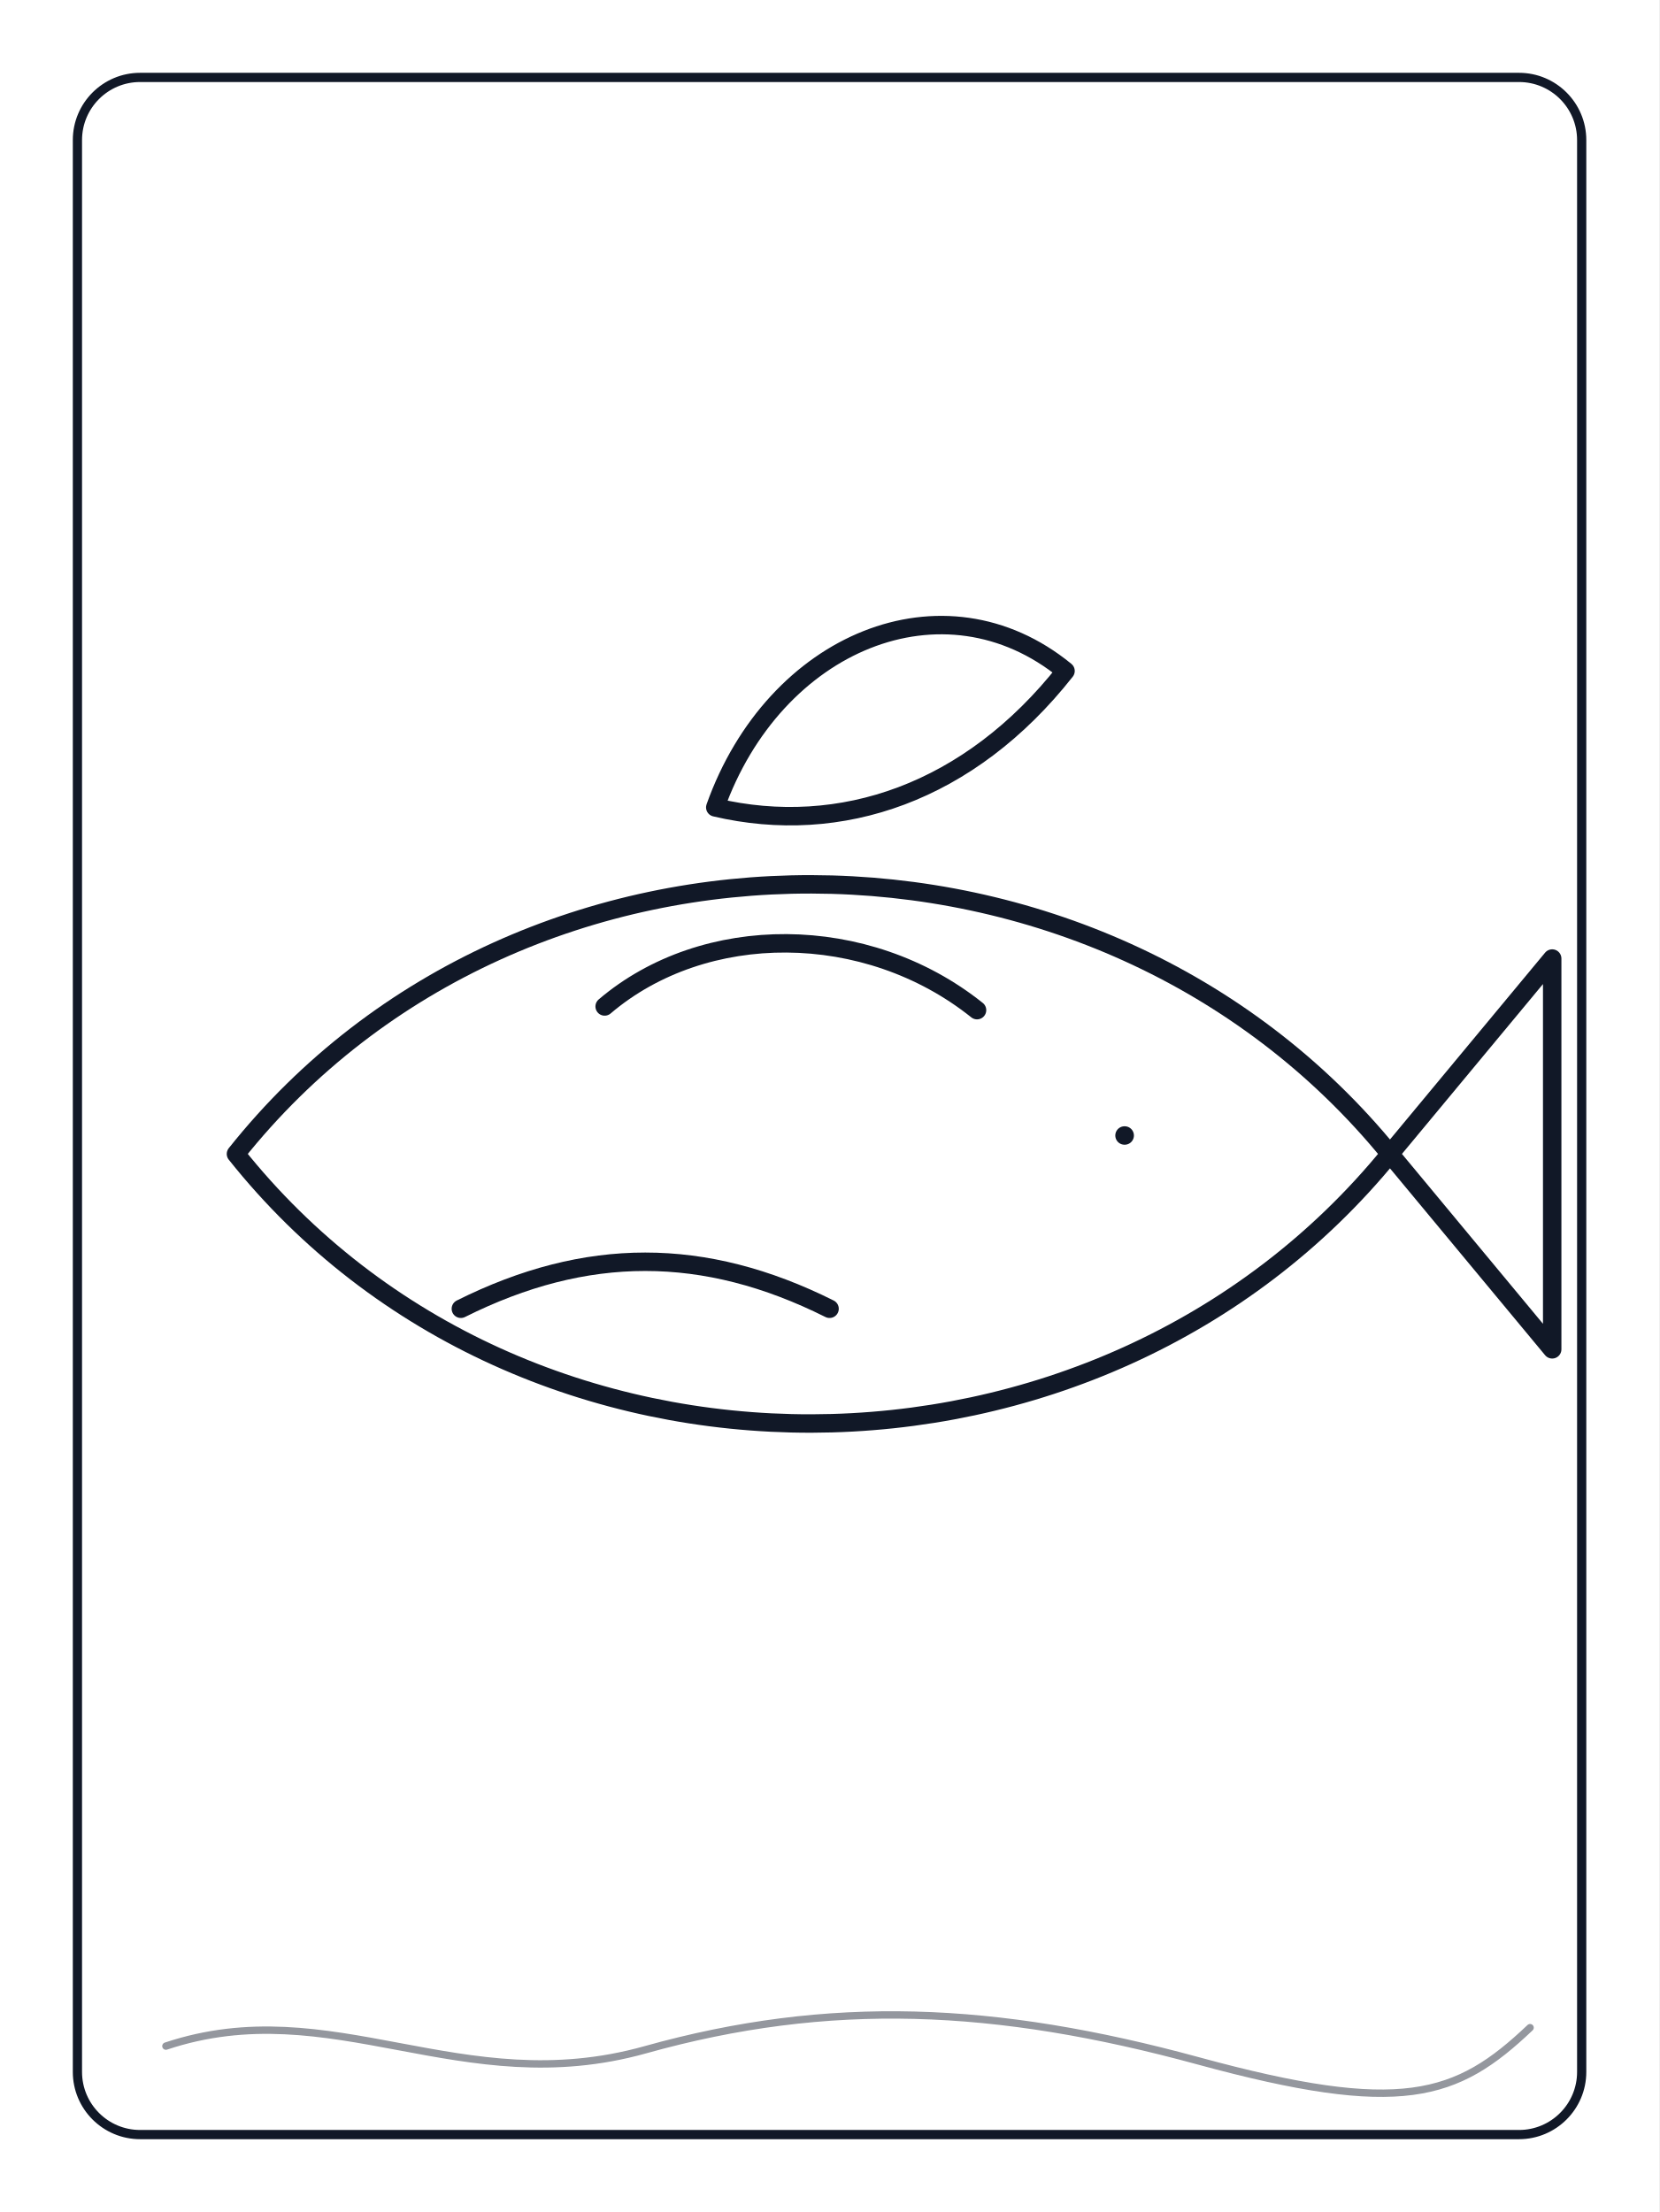
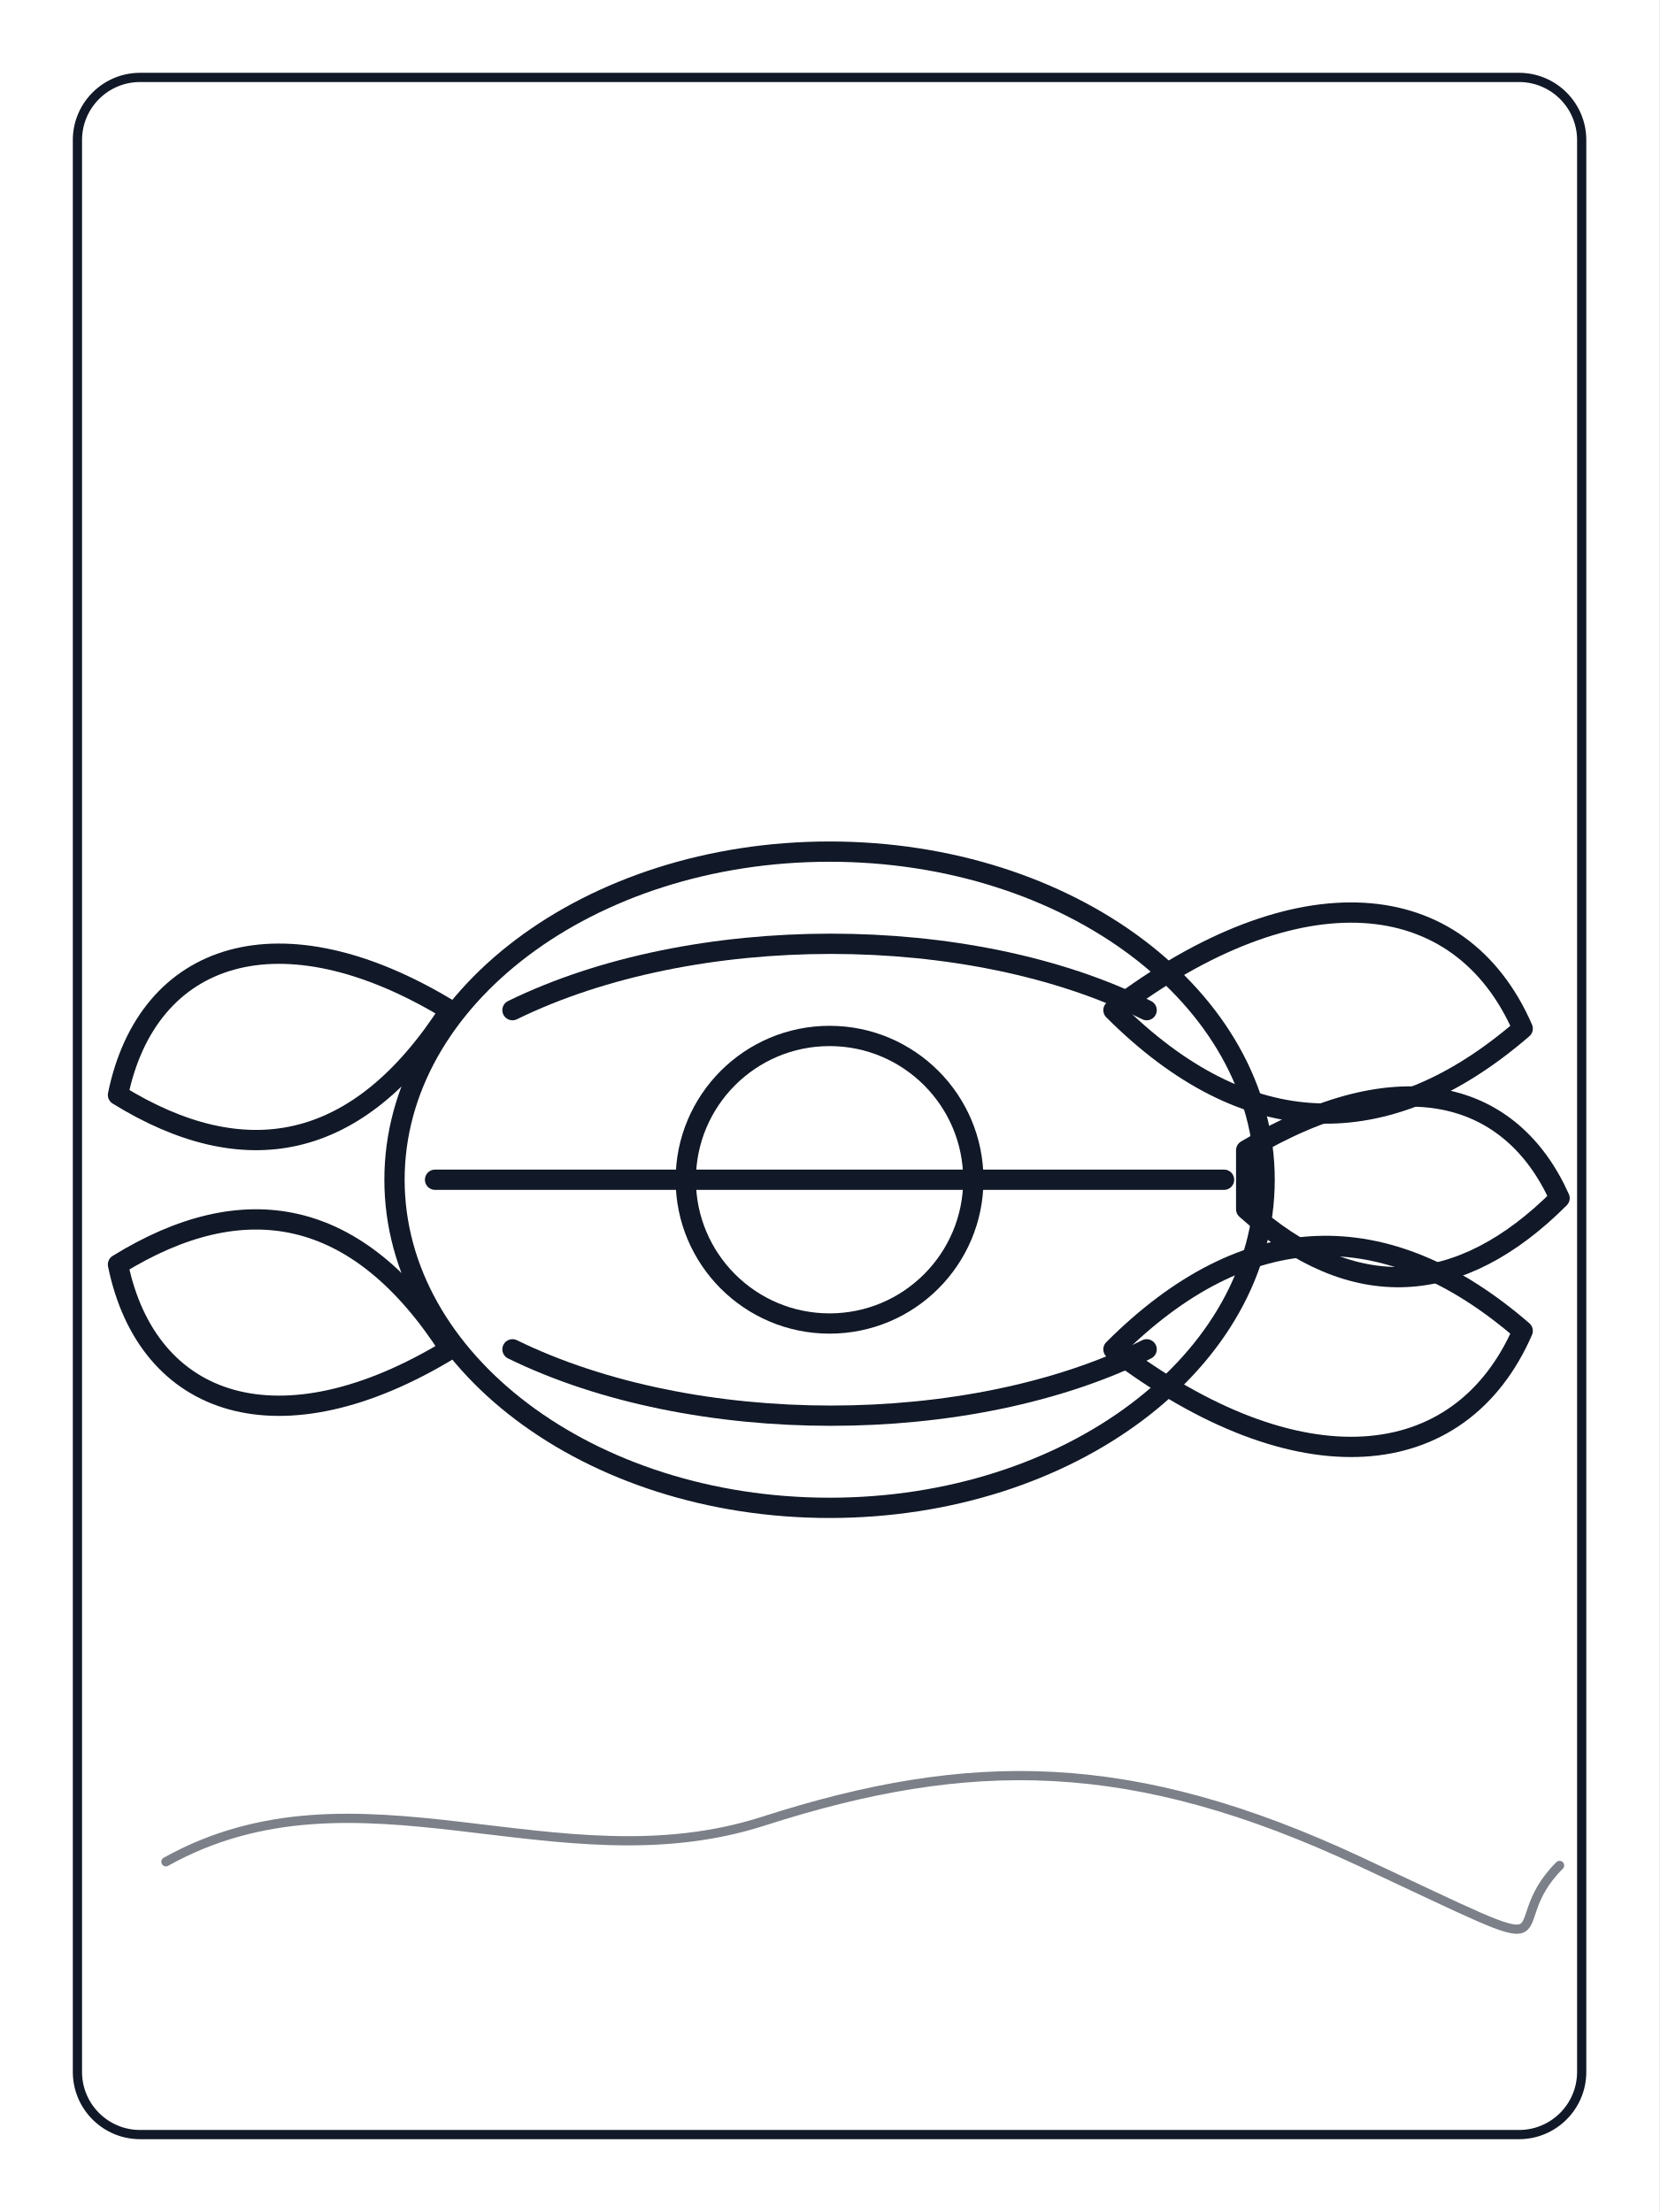
<svg xmlns="http://www.w3.org/2000/svg" viewBox="0 0 900 1200" role="img" aria-labelledby="title desc">
  <rect width="900" height="1200" fill="#fff" />
-   <g fill="none" stroke="#111827" stroke-width="10" stroke-linecap="round" stroke-linejoin="round">
+   <g fill="none" stroke="#111827" stroke-width="11" stroke-linecap="round" stroke-linejoin="round">
    <rect x="42" y="42" width="816" height="1116" rx="34" stroke-width="5" />
-     <path d="M128 626 C284 430 596 432 754 626 C596 820 284 822 128 626 Z" />
-     <path d="M754 626 L842 520 L842 732 Z" />
-     <path d="M328 546 C382 500 470 500 530 548" />
-     <path d="M610 616 h.1" />
-     <path d="M250 710 C318 676 382 676 450 710" />
-     <path d="M388 438 C420 348 512 310 578 364 C526 430 456 454 388 438 Z" />
+     <ellipse cx="450" cy="640" rx="236" ry="178" />
+     <circle cx="450" cy="640" r="78" />
+     <path d="M278 548 C376 500 526 500 622 548 M236 640 H664 M278 732 C376 780 526 780 622 732" />
+     <path d="M676 624 C760 574 820 592 846 650 C792 704 734 708 676 656 Z" />
+     <path d="M244 548 C152 492 80 516 64 594 C132 636 194 626 244 548 Z" />
+     <path d="M244 732 C152 788 80 764 64 686 C132 644 194 654 244 732 Z" />
+     <path d="M604 548 C704 472 792 480 826 558 C752 622 676 620 604 548 Z" />
+     <path d="M604 732 C704 808 792 800 826 722 C752 658 676 660 604 732 Z" />
  </g>
-   <g fill="none" stroke="#111827" stroke-width="4" stroke-linecap="round" opacity=".45">
-     <path d="M90 1110 C180 1080 250 1140 350 1112 S540 1088 650 1118 S790 1138 830 1100" />
+   <g fill="none" stroke="#111827" stroke-width="5" stroke-linecap="round" stroke-linejoin="round" opacity=".55">
+     <path d="M90 1010 C194 952 302 1024 414 988 S614 952 738 1010 S810 1048 846 1012" />
  </g>
</svg>
